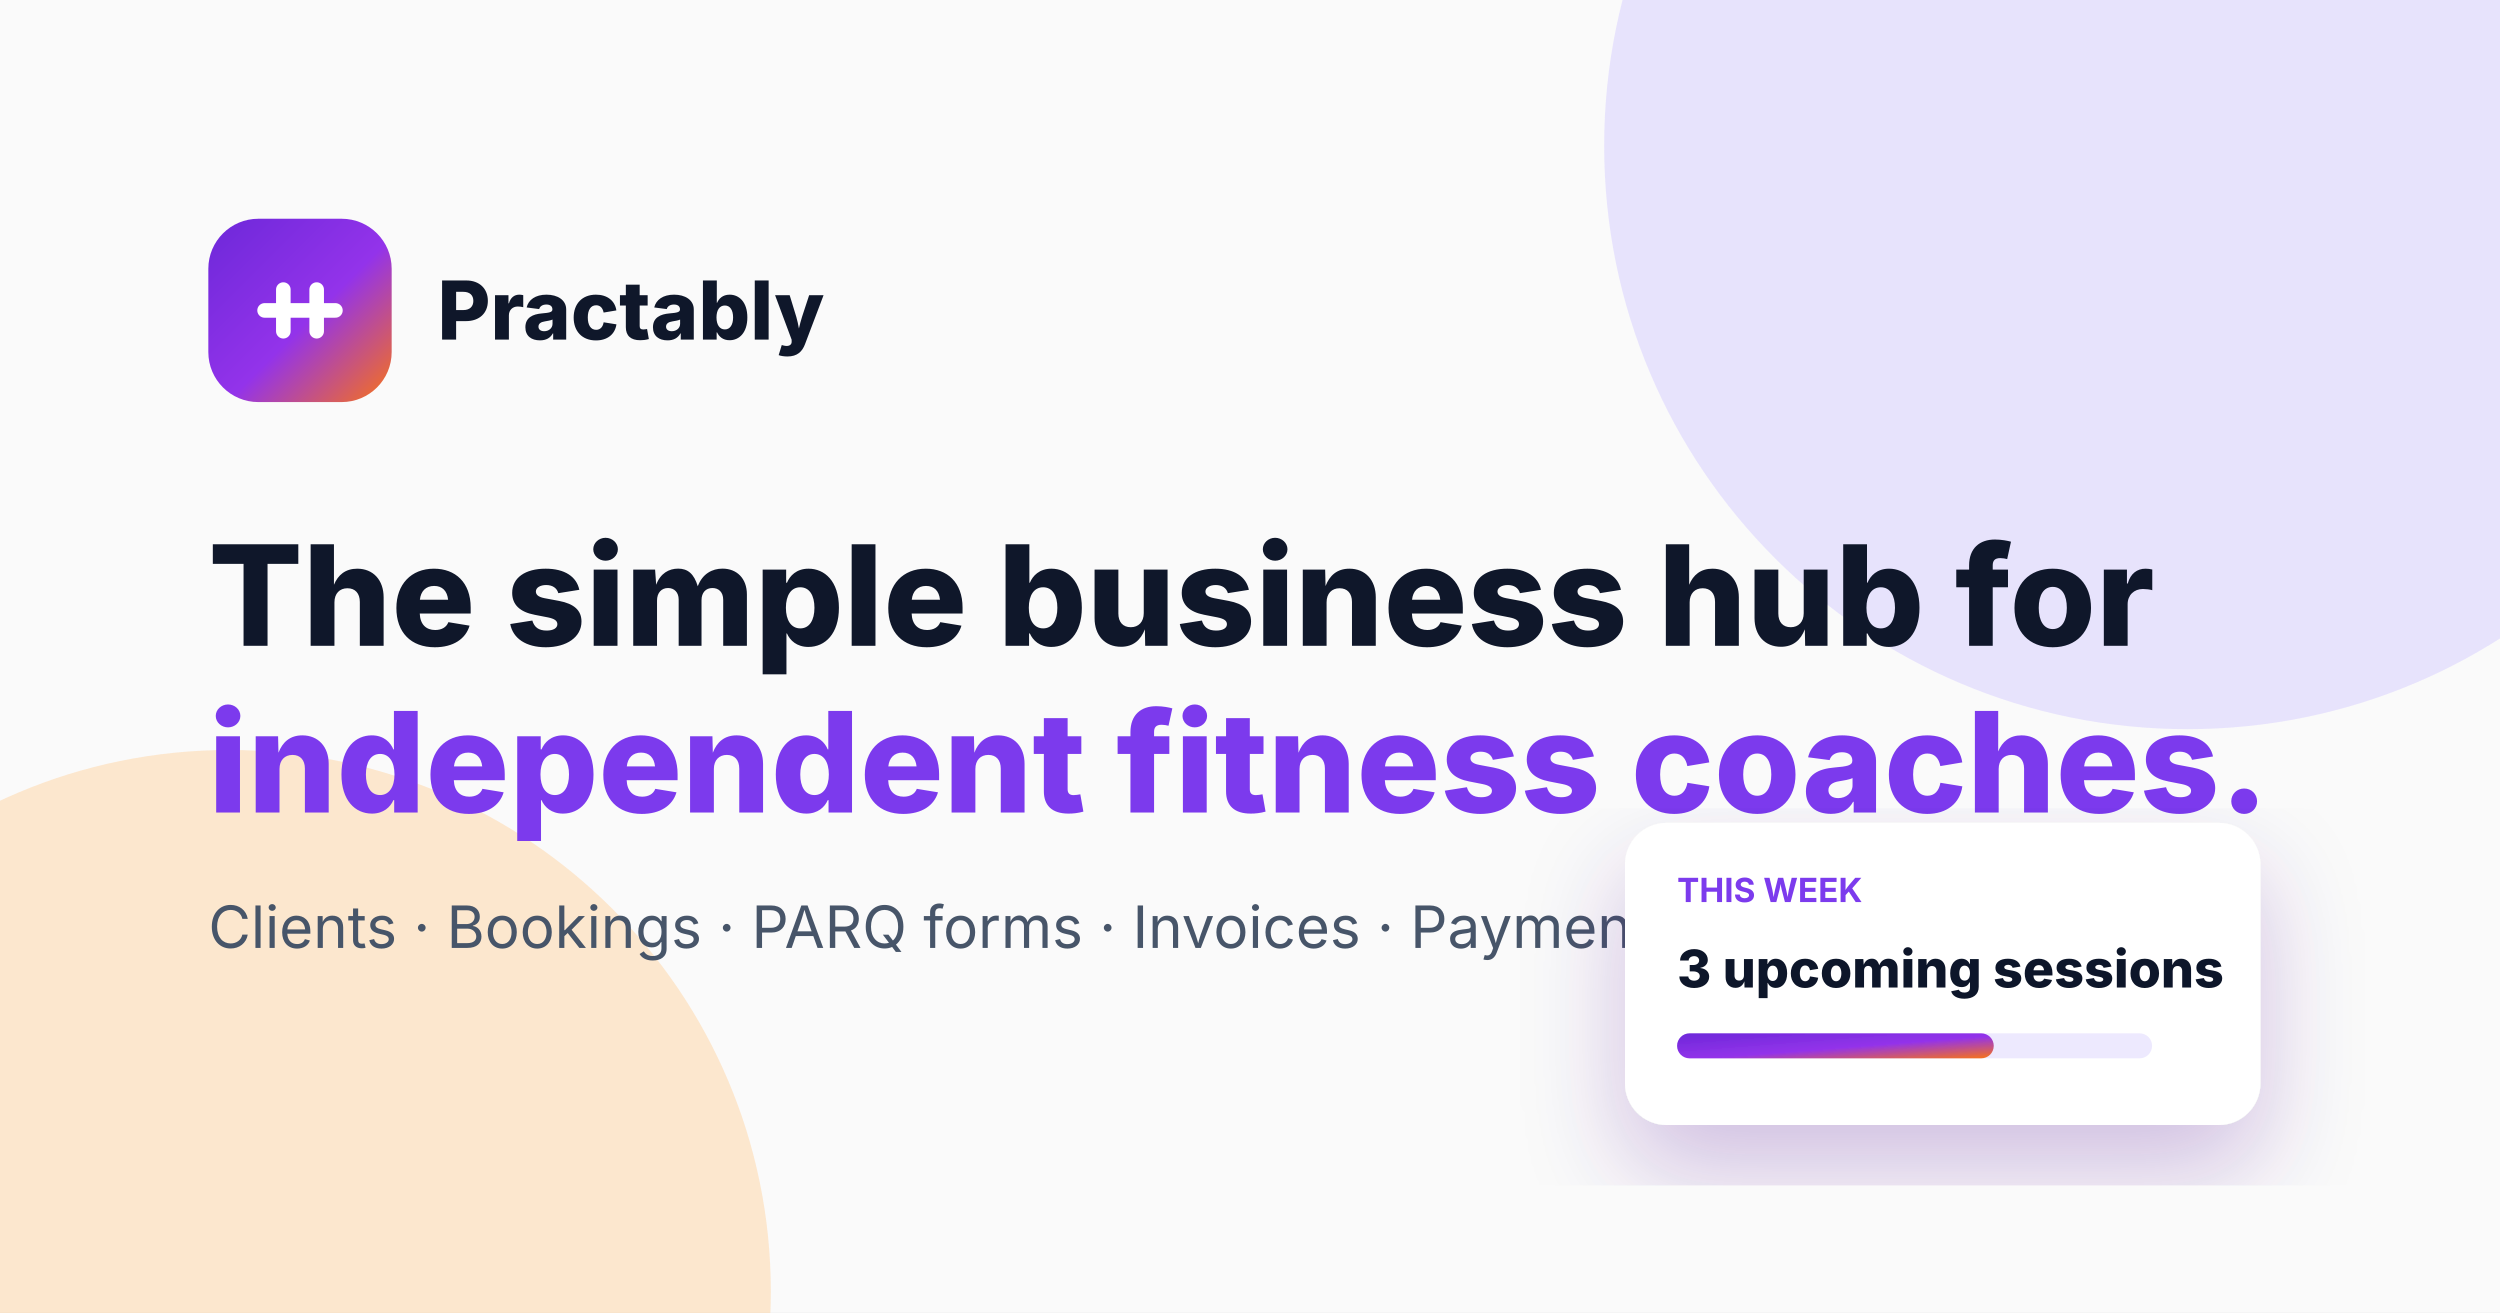
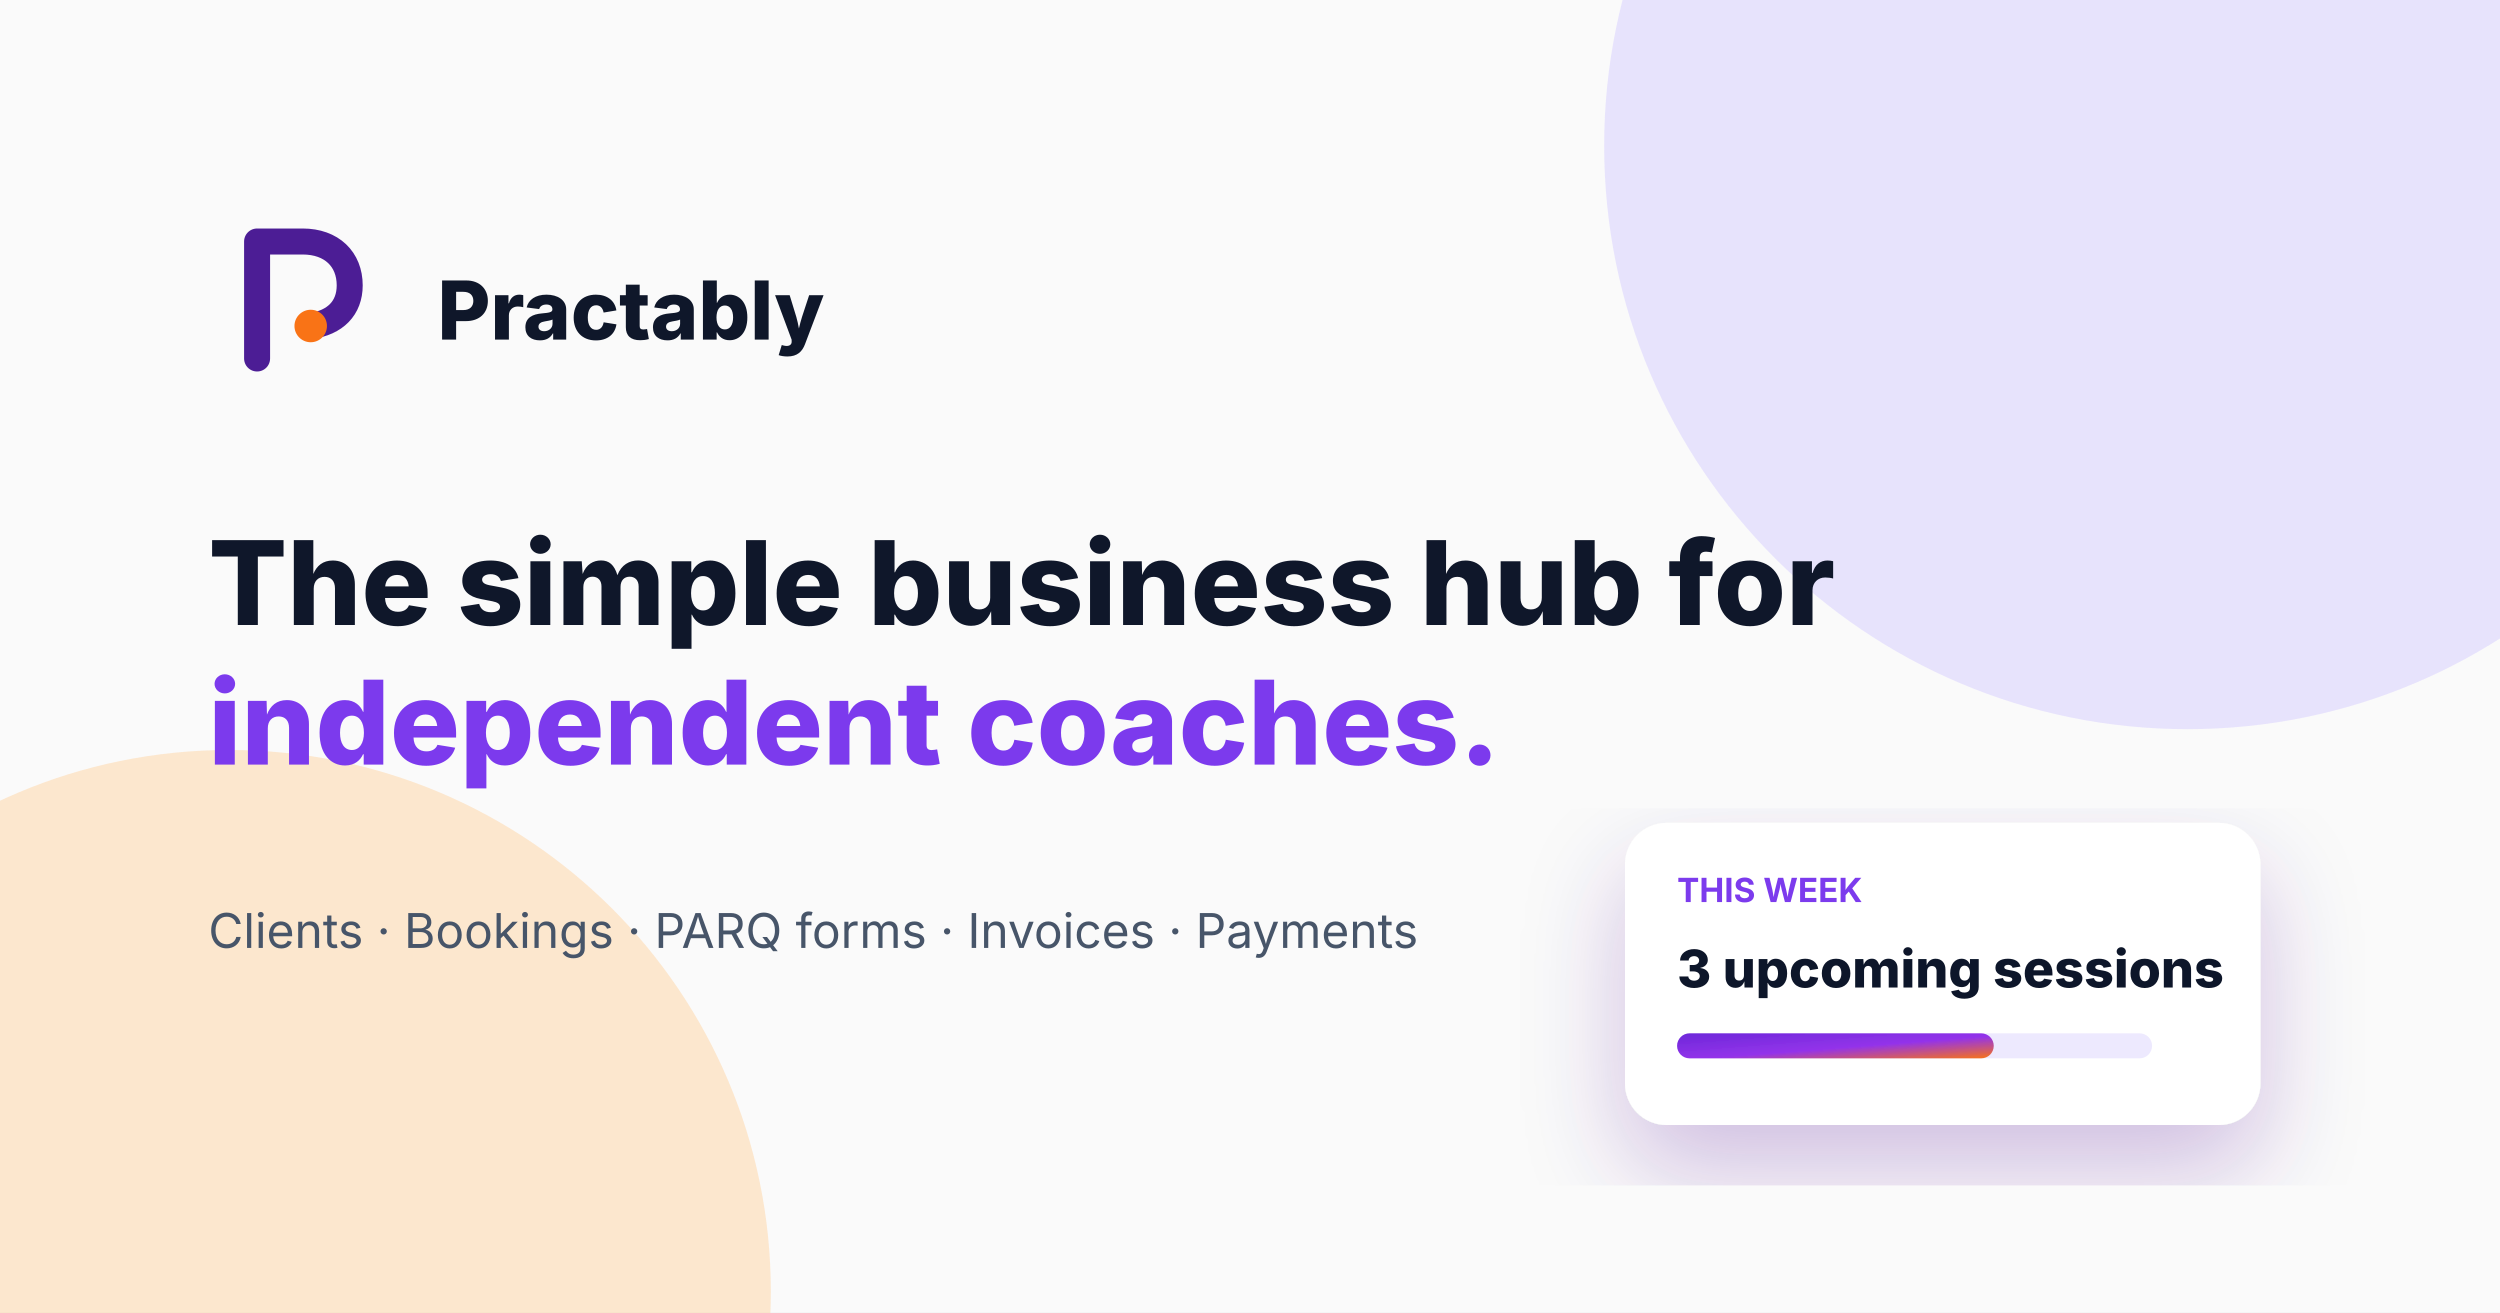
<svg xmlns="http://www.w3.org/2000/svg" width="1200" height="630" viewBox="0 0 1200 630" role="img" aria-labelledby="title desc">
  <defs>
    <linearGradient id="g" x1="0" x2="1" y1="0" y2="1">
      <stop offset="0" stop-color="#6d28d9" />
      <stop offset=".55" stop-color="#9333ea" />
      <stop offset="1" stop-color="#f97316" />
    </linearGradient>
    <filter id="s" x="-20%" y="-20%" width="140%" height="140%">
      <feDropShadow dx="0" dy="22" stdDeviation="24" flood-color="#4c1d95" flood-opacity=".24" />
    </filter>
  </defs>
  <rect width="1200" height="630" fill="#fafafa" />
  <circle cx="1050" cy="70" r="280" fill="#ddd6fe" opacity=".64" />
  <circle cx="110" cy="620" r="260" fill="#fed7aa" opacity=".55" />
  <g transform="translate(100 105)">
-     <rect width="88" height="88" rx="24" fill="url(#g)" />
-     <path d="M27 44h34M36 34v20M52 34v20" fill="none" stroke="#fff" stroke-width="7" stroke-linecap="round" />
+     <g transform="scale(0.78)">
+       <path d="M30,86 L30,14 L58,14 C76,14 87,25 87,41 C87,55 78,64 63,66" fill="none" stroke="#4c1d95" stroke-width="16" stroke-linecap="round" stroke-linejoin="round" />
+       <circle cx="63" cy="66" r="10" fill="#f97316" />
+     </g>
    <text x="110" y="58" font-family="Inter,Arial,sans-serif" font-size="39" font-weight="800" fill="#0f172a">Practably</text>
-     <text x="0" y="205" font-family="Inter,Arial,sans-serif" font-size="67" font-weight="800" fill="#0f172a">The simple business hub for</text>
-     <text x="0" y="285" font-family="Inter,Arial,sans-serif" font-size="67" font-weight="800" fill="#7c3aed">independent fitness coaches.</text>
-     <text x="0" y="350" font-family="Inter,Arial,sans-serif" font-size="28" fill="#475569">Clients · Bookings · PARQ forms · Invoices · Payments</text>
+     <text x="0" y="195" font-family="Inter,Arial,sans-serif" font-size="56" font-weight="800" fill="#0f172a">The simple business hub for</text>
+     <text x="0" y="262" font-family="Inter,Arial,sans-serif" font-size="56" font-weight="800" fill="#7c3aed">independent coaches.</text>
+     <text x="0" y="350" font-family="Inter,Arial,sans-serif" font-size="23" fill="#475569">Clients · Bookings · PARQ forms · Invoices · Payments</text>
  </g>
  <g transform="translate(780 395)" filter="url(#s)">
    <rect width="305" height="145" rx="20" fill="#fff" />
    <text x="25" y="38" font-family="Inter,Arial,sans-serif" font-size="16" font-weight="700" fill="#7c3aed">THIS WEEK</text>
    <text x="25" y="79" font-family="Inter,Arial,sans-serif" font-size="25" font-weight="800" fill="#0f172a">3 upcoming sessions</text>
    <rect x="25" y="101" width="228" height="12" rx="6" fill="#ede9fe" />
    <rect x="25" y="101" width="152" height="12" rx="6" fill="url(#g)" />
  </g>
</svg>
